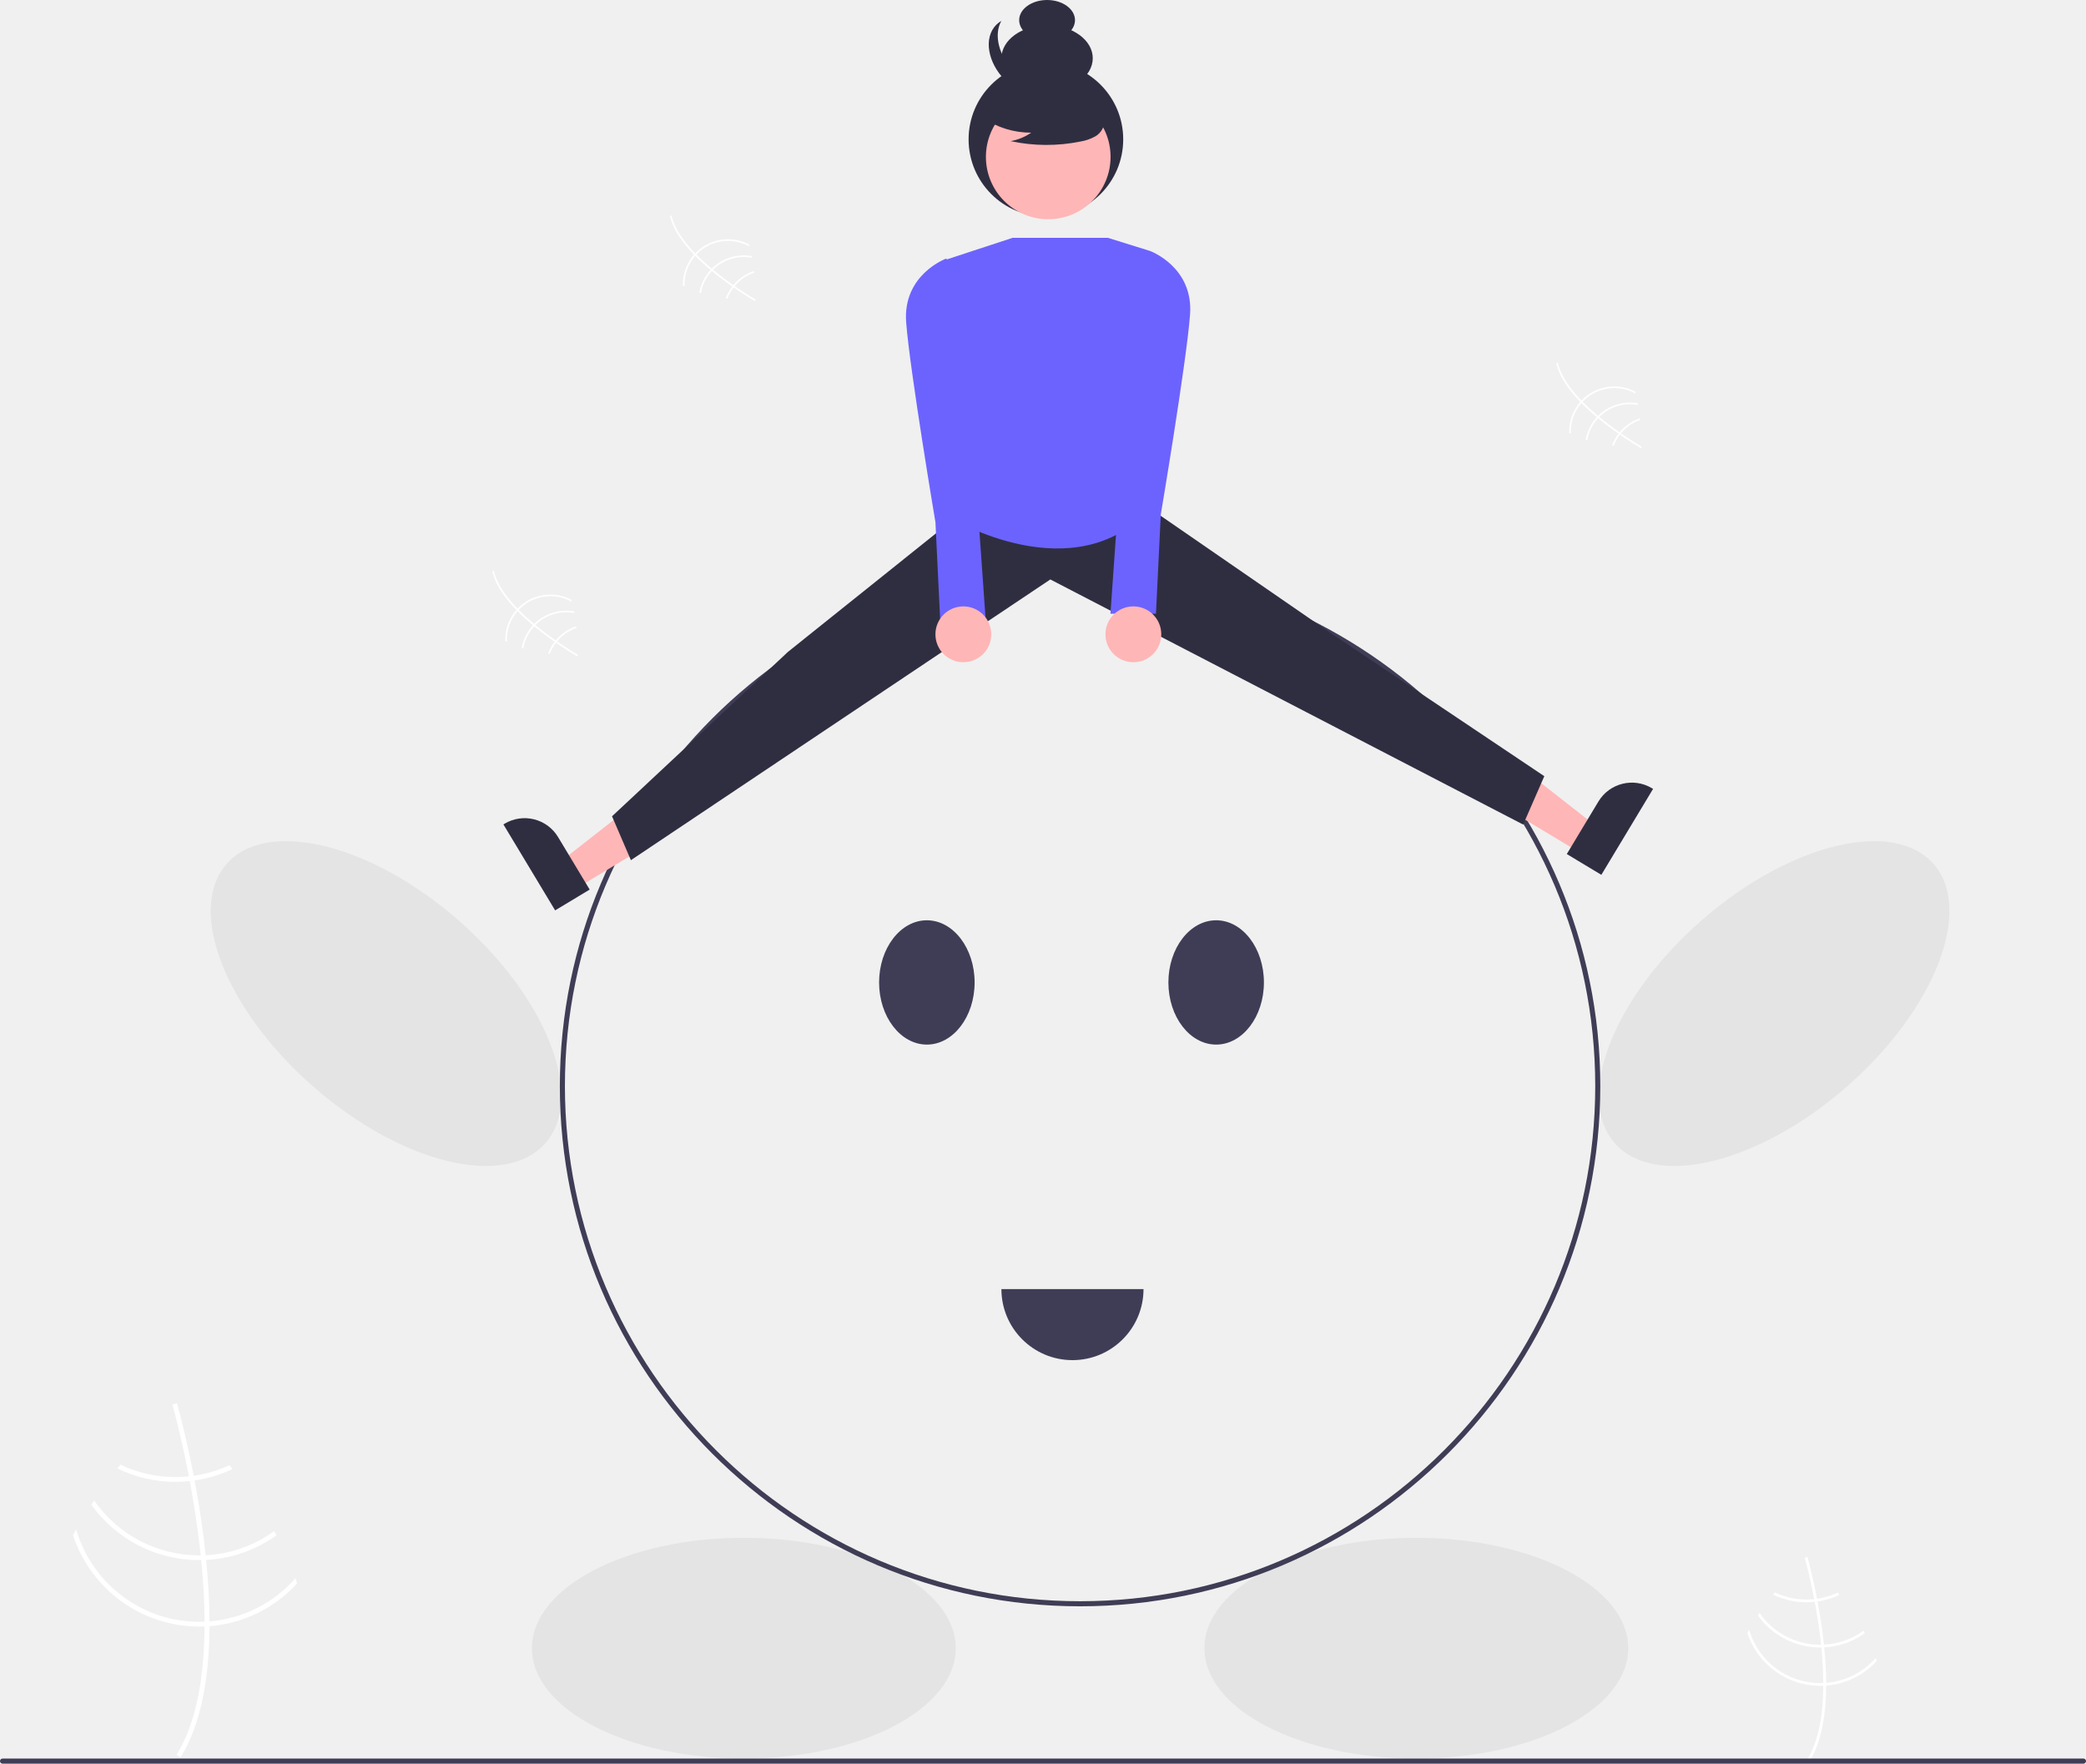
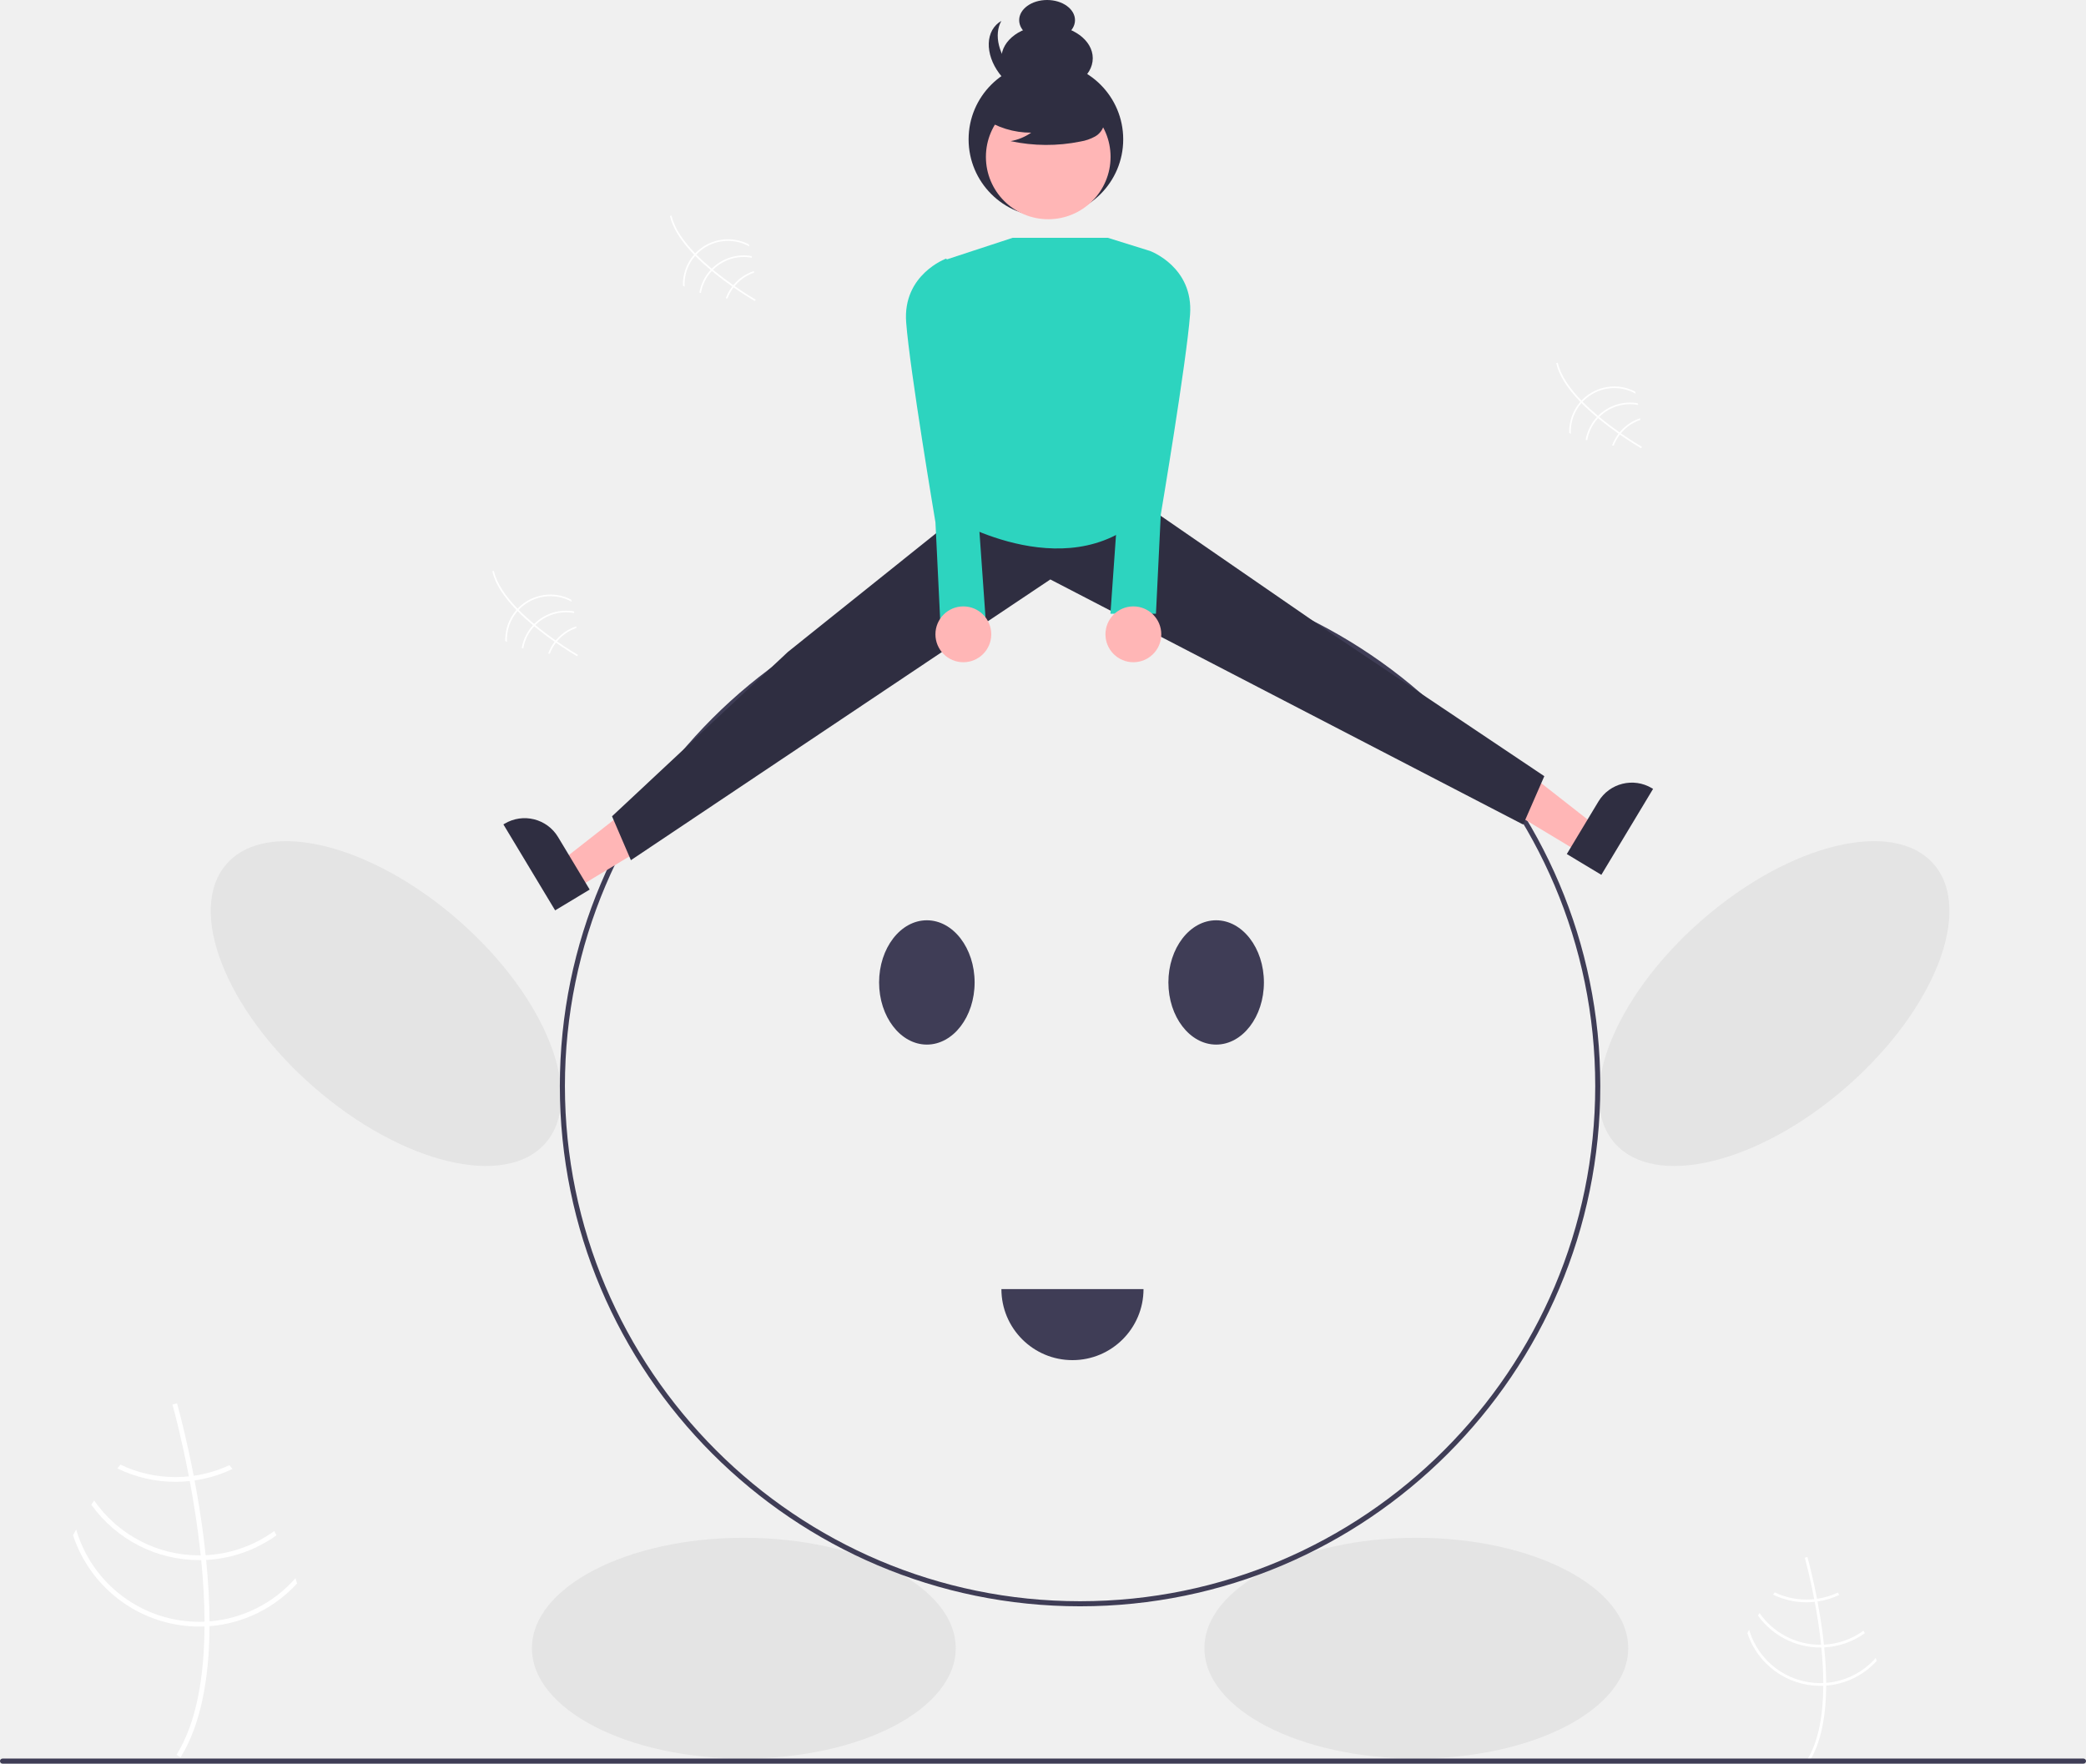
<svg xmlns="http://www.w3.org/2000/svg" data-name="Layer 1" width="822" height="694.944" viewBox="0 0 822 694.944">
  <path d="M925.99,752.226l-13.824,12.727,10.986-18.434c-8.656-15.696-22.812-29.262-22.812-29.262s-29.369,28.138-29.369,50.256,13.149,29.841,29.369,29.841c16.22,0,29.369-7.723,29.369-29.841A38.8,38.8,0,0,0,925.99,752.226Z" transform="translate(-189 -102.5278)" fill="#f0f0f0" />
  <path d="M908.61,765.641v1.09c-.065,12.673-2.202,22.561-6.396,29.523-.059.103-.124.2-.184.302l-.47-.286-.448-.281c4.652-7.518,6.299-18.146,6.358-29.199.005-.356.011-.718.005-1.079-.016-4.679-.302-9.413-.761-14.011-.032-.356-.07-.718-.108-1.079-.637-6.067-1.554-11.863-2.494-16.899-.065-.356-.135-.712-.205-1.063-1.625-8.517-3.282-14.686-3.659-16.051-.043-.167-.07-.259-.076-.281l.513-.146.005-.005.518-.146c.005.022.097.329.248.901.578,2.137,2.078,7.939,3.551,15.593.065.345.135.702.2,1.058.766,4.086,1.517,8.652,2.11,13.445q.227,1.805.405,3.562c.043.362.081.723.113,1.079Q908.583,759.124,908.61,765.641Z" transform="translate(-189 -102.5278)" fill="#fff" />
  <path d="M905.01,732.524c-.362.049-.729.097-1.101.135a29.775,29.775,0,0,1-3.044.157,28.964,28.964,0,0,1-12.522-2.828c-.227.286-.453.572-.685.864a30.036,30.036,0,0,0,13.207,3.044,30.808,30.808,0,0,0,3.249-.173c.367-.038.734-.086,1.096-.14a29.784,29.784,0,0,0,8.609-2.607q-.348-.445-.68-.874A28.865,28.865,0,0,1,905.01,732.524Z" transform="translate(-189 -102.5278)" fill="#fff" />
  <path d="M907.725,750.588q-.559.032-1.117.032c-.113.005-.232.005-.345.005a29.117,29.117,0,0,1-23.899-12.484c-.216.318-.432.637-.642.961a30.198,30.198,0,0,0,24.541,12.603c.151,0,.302,0,.453-.005.378-.005.75-.016,1.123-.032a30.039,30.039,0,0,0,16.003-5.613c-.173-.318-.345-.637-.524-.955A28.917,28.917,0,0,1,907.725,750.588Z" transform="translate(-189 -102.5278)" fill="#fff" />
  <path d="M908.61,765.641c-.378.032-.756.054-1.133.07-.405.016-.81.027-1.214.027a29.196,29.196,0,0,1-27.99-21.006c-.243.437-.486.869-.718,1.306a30.265,30.265,0,0,0,28.708,20.779c.405,0,.81-.005,1.209-.027.383-.011.761-.032,1.139-.059a30.177,30.177,0,0,0,19.916-9.72c-.113-.399-.243-.793-.372-1.193A29.102,29.102,0,0,1,908.61,765.641Z" transform="translate(-189 -102.5278)" fill="#fff" />
  <path d="M810.392,274.115l.58-11.034,2.96,12.267c10.092,3.041,21.622,2.924,21.622,2.924s.779-23.905-8.314-33.204-17.797-7.14-24.617-.472c-6.819,6.669-9.173,15.322-.079,24.621A22.816,22.816,0,0,0,810.392,274.115Z" transform="translate(-189 -102.5278)" fill="#f0f0f0" />
  <path d="M812.183,261.329l-.448-.458c-5.183-5.355-8.35-10.391-9.449-15.042-.017-.068-.03-.135-.047-.203l.315-.073.304-.066c1.135,5.074,4.812,10.219,9.332,14.89.144.152.291.306.442.456,1.931,1.961,3.997,3.833,6.08,5.578.16.136.325.273.489.409,2.762,2.289,5.531,4.349,7.996,6.08.174.123.35.244.523.363,4.185,2.913,7.418,4.825,8.138,5.244.087.053.136.08.147.087l-.156.272,0,.004-.158.274c-.011-.007-.176-.098-.475-.277-1.122-.661-4.138-2.484-7.904-5.096-.169-.119-.345-.24-.519-.363-2.002-1.403-4.195-3.014-6.415-4.785q-.838-.666-1.635-1.331c-.167-.134-.331-.271-.491-.407Q814.874,264.058,812.183,261.329Z" transform="translate(-189 -102.5278)" fill="#fff" />
  <path d="M827.312,273.773c.132-.169.266-.34.407-.509a17.509,17.509,0,0,1,1.215-1.317,17.032,17.032,0,0,1,6.427-3.959c-.022-.213-.045-.427-.067-.645a17.663,17.663,0,0,0-6.804,4.15,18.117,18.117,0,0,0-1.295,1.408c-.139.167-.273.338-.403.509a17.514,17.514,0,0,0-2.548,4.635q.329.044.645.088A16.973,16.973,0,0,1,827.312,273.773Z" transform="translate(-189 -102.5278)" fill="#fff" />
  <path d="M818.744,267.294q.222-.243.456-.473c.045-.049.095-.098.143-.144A17.122,17.122,0,0,1,834.524,262.1c-.04-.223-.08-.445-.125-.668a17.758,17.758,0,0,0-15.499,4.791c-.064.062-.127.124-.188.189-.157.158-.309.315-.459.475a17.664,17.664,0,0,0-4.42,8.939c.204.063.407.126.613.186A17.005,17.005,0,0,1,818.744,267.294Z" transform="translate(-189 -102.5278)" fill="#fff" />
  <path d="M812.183,261.329c.146-.169.295-.333.448-.495.164-.173.329-.344.499-.511a17.169,17.169,0,0,1,20.405-2.676c-.078-.284-.153-.565-.235-.844a17.797,17.797,0,0,0-20.613,3.066c-.17.166-.338.335-.497.508-.157.162-.307.327-.454.493a17.745,17.745,0,0,0-4.377,12.275c.212.121.428.234.647.348A17.113,17.113,0,0,1,812.183,261.329Z" transform="translate(-189 -102.5278)" fill="#fff" />
  <path d="M391.153,356.115l.58-11.034,2.96,12.267c10.092,3.041,21.622,2.924,21.622,2.924s.779-23.905-8.314-33.204-17.797-7.14-24.617-.472c-6.819,6.669-9.173,15.322-.079,24.621A22.816,22.816,0,0,0,391.153,356.115Z" transform="translate(-189 -102.5278)" fill="#f0f0f0" />
  <path d="M392.944,343.329l-.448-.458c-5.183-5.355-8.35-10.391-9.449-15.042-.017-.068-.03-.135-.047-.203l.315-.073.304-.066c1.135,5.074,4.812,10.219,9.332,14.89.144.152.291.306.442.456,1.931,1.961,3.997,3.833,6.08,5.578.16.136.325.273.489.409,2.762,2.289,5.531,4.349,7.996,6.08.174.123.35.244.523.363,4.185,2.913,7.418,4.825,8.138,5.244.087.053.136.08.147.087l-.156.272,0,.004-.158.274c-.011-.007-.176-.098-.475-.277-1.122-.661-4.138-2.484-7.904-5.096-.169-.119-.345-.24-.519-.363-2.002-1.403-4.195-3.014-6.415-4.785q-.838-.666-1.635-1.331c-.167-.134-.331-.271-.491-.407Q395.635,346.058,392.944,343.329Z" transform="translate(-189 -102.5278)" fill="#fff" />
  <path d="M408.073,355.773c.132-.169.266-.34.407-.509a17.509,17.509,0,0,1,1.215-1.317,17.032,17.032,0,0,1,6.427-3.959c-.022-.213-.045-.427-.067-.645a17.663,17.663,0,0,0-6.804,4.15,18.117,18.117,0,0,0-1.295,1.408c-.139.167-.273.338-.403.509a17.514,17.514,0,0,0-2.548,4.635q.329.044.645.088A16.973,16.973,0,0,1,408.073,355.773Z" transform="translate(-189 -102.5278)" fill="#fff" />
  <path d="M399.505,349.294q.222-.243.456-.473c.045-.049.095-.098.143-.144A17.122,17.122,0,0,1,415.285,344.1c-.04-.223-.08-.445-.125-.668a17.758,17.758,0,0,0-15.499,4.791c-.064.062-.127.124-.188.189-.157.158-.309.315-.459.475a17.664,17.664,0,0,0-4.42,8.939c.204.063.407.126.613.186A17.005,17.005,0,0,1,399.505,349.294Z" transform="translate(-189 -102.5278)" fill="#fff" />
  <path d="M392.944,343.329c.146-.169.295-.333.448-.495.164-.173.329-.344.499-.511a17.169,17.169,0,0,1,20.405-2.676c-.078-.284-.153-.565-.235-.844a17.797,17.797,0,0,0-20.613,3.066c-.17.166-.338.335-.497.508-.157.162-.307.327-.454.493a17.745,17.745,0,0,0-4.377,12.275c.212.121.428.234.647.348A17.113,17.113,0,0,1,392.944,343.329Z" transform="translate(-189 -102.5278)" fill="#fff" />
  <path d="M461.153,216.115l.58-11.034,2.96,12.267c10.092,3.041,21.622,2.924,21.622,2.924s.779-23.905-8.314-33.204-17.797-7.14-24.617-.472c-6.819,6.669-9.173,15.322-.079,24.621A22.816,22.816,0,0,0,461.153,216.115Z" transform="translate(-189 -102.5278)" fill="#f0f0f0" />
  <path d="M462.944,203.329l-.448-.458c-5.183-5.355-8.35-10.391-9.449-15.042-.017-.068-.03-.135-.047-.203l.315-.073.304-.066c1.135,5.074,4.812,10.219,9.332,14.89.144.152.291.306.442.456,1.931,1.961,3.997,3.833,6.08,5.578.16.136.325.273.489.409,2.762,2.289,5.531,4.349,7.996,6.08.174.123.35.244.523.363,4.185,2.913,7.418,4.825,8.138,5.244.087.053.136.08.147.087l-.156.272,0,.004-.158.274c-.011-.007-.176-.098-.475-.277-1.122-.661-4.138-2.484-7.904-5.096-.169-.119-.345-.24-.519-.363-2.002-1.403-4.195-3.014-6.415-4.785q-.838-.666-1.635-1.331c-.167-.134-.331-.271-.491-.407Q465.635,206.058,462.944,203.329Z" transform="translate(-189 -102.5278)" fill="#fff" />
  <path d="M478.073,215.773c.132-.169.266-.34.407-.509a17.509,17.509,0,0,1,1.215-1.317,17.032,17.032,0,0,1,6.427-3.959c-.022-.213-.045-.427-.067-.645a17.663,17.663,0,0,0-6.804,4.15,18.117,18.117,0,0,0-1.295,1.408c-.139.167-.273.338-.403.509a17.514,17.514,0,0,0-2.548,4.635q.329.044.645.088A16.973,16.973,0,0,1,478.073,215.773Z" transform="translate(-189 -102.5278)" fill="#fff" />
  <path d="M469.505,209.294q.222-.243.456-.473c.045-.049.095-.098.143-.144a17.122,17.122,0,0,1,15.181-4.577c-.04-.223-.08-.445-.125-.668a17.758,17.758,0,0,0-15.499,4.791c-.064.062-.127.124-.188.189-.157.158-.309.315-.459.475a17.664,17.664,0,0,0-4.42,8.939c.204.063.407.126.613.186A17.005,17.005,0,0,1,469.505,209.294Z" transform="translate(-189 -102.5278)" fill="#fff" />
  <path d="M462.944,203.329c.146-.169.295-.333.448-.495.164-.173.329-.344.499-.511a17.169,17.169,0,0,1,20.405-2.676c-.078-.284-.153-.565-.235-.844a17.797,17.797,0,0,0-20.613,3.066c-.17.166-.338.335-.497.508-.157.162-.307.327-.454.493a17.745,17.745,0,0,0-4.377,12.275c.212.121.428.234.647.348A17.113,17.113,0,0,1,462.944,203.329Z" transform="translate(-189 -102.5278)" fill="#fff" />
  <path d="M301.674,718.176l-23.948,22.047,19.032-31.935C281.763,681.097,257.24,657.597,257.24,657.597S206.362,706.342,206.362,744.658s22.779,51.695,50.878,51.695c28.099,0,50.877-13.379,50.877-51.695C308.117,736.13,305.593,727.085,301.674,718.176Z" transform="translate(-189 -102.5278)" fill="#f0f0f0" />
  <path d="M271.567,741.417v1.889c-.112,21.954-3.815,39.083-11.08,51.144-.103.178-.215.346-.318.524l-.813-.496-.776-.486c8.06-13.024,10.911-31.434,11.014-50.583.009-.617.019-1.244.009-1.87-.028-8.106-.524-16.306-1.318-24.272-.056-.617-.122-1.244-.187-1.87-1.103-10.509-2.693-20.551-4.32-29.275-.112-.617-.234-1.234-.355-1.842-2.814-14.754-5.685-25.441-6.339-27.807-.075-.29-.122-.449-.131-.486l.888-.252.009-.009.898-.252c.009.037.168.57.43,1.561,1,3.703,3.6,13.754,6.152,27.012.112.598.234,1.216.346,1.833,1.328,7.078,2.627,14.988,3.656,23.291q.393,3.128.701,6.171c.075.626.14,1.253.196,1.87Q271.52,730.127,271.567,741.417Z" transform="translate(-189 -102.5278)" fill="#fff" />
  <path d="M265.33,684.046c-.626.084-1.262.168-1.907.234a51.581,51.581,0,0,1-5.273.271,50.175,50.175,0,0,1-21.692-4.899c-.393.496-.785.991-1.187,1.496a52.033,52.033,0,0,0,22.879,5.273,53.371,53.371,0,0,0,5.629-.299c.636-.065,1.272-.15,1.898-.243a51.595,51.595,0,0,0,14.913-4.516q-.603-.771-1.178-1.515A50.003,50.003,0,0,1,265.33,684.046Z" transform="translate(-189 -102.5278)" fill="#fff" />
  <path d="M270.033,715.34q-.968.056-1.935.056c-.196.009-.402.009-.598.009a50.441,50.441,0,0,1-41.402-21.626c-.374.552-.748,1.103-1.113,1.664a52.314,52.314,0,0,0,42.514,21.832c.262,0,.524,0,.785-.009.654-.009,1.3-.028,1.945-.056a52.038,52.038,0,0,0,27.723-9.724c-.299-.552-.598-1.103-.907-1.655A50.095,50.095,0,0,1,270.033,715.34Z" transform="translate(-189 -102.5278)" fill="#fff" />
  <path d="M271.567,741.417c-.654.056-1.309.093-1.963.122-.701.028-1.402.047-2.104.047a50.578,50.578,0,0,1-48.489-36.39c-.421.757-.842,1.505-1.244,2.263a52.43,52.43,0,0,0,49.732,35.997c.701,0,1.402-.009,2.094-.047.664-.019,1.318-.056,1.973-.103A52.276,52.276,0,0,0,306.068,726.466c-.196-.692-.421-1.374-.645-2.066A50.415,50.415,0,0,1,271.567,741.417Z" transform="translate(-189 -102.5278)" fill="#fff" />
  <ellipse cx="888.11" cy="497.972" rx="83.5" ry="43.5" transform="translate(-297.1753 605.519) rotate(-41.18662)" fill="#e4e4e4" />
  <ellipse cx="341.11" cy="497.972" rx="43.5" ry="83.5" transform="translate(-447.2738 324.2317) rotate(-48.81338)" fill="#e4e4e4" />
  <ellipse cx="293.11" cy="649.444" rx="83.5" ry="43.5" fill="#e4e4e4" />
  <ellipse cx="558.11" cy="649.444" rx="83.5" ry="43.5" fill="#e4e4e4" />
  <path d="M614.61,735.472c-113.037,0-205-91.962-205-205s91.963-205,205-205,205,91.962,205,205S727.648,735.472,614.61,735.472Zm0-408c-111.935,0-203,91.065-203,203s91.065,203,203,203,203-91.065,203-203S726.545,327.472,614.61,327.472Z" transform="translate(-189 -102.5278)" fill="#3f3d56" />
  <path d="M564.637,667.013A180.457,180.457,0,0,1,446.457,460.69,180.427,180.427,0,1,0,784.736,577.058,180.457,180.457,0,0,1,564.637,667.013Z" transform="translate(-189 -102.5278)" fill="#f0f0f0" />
  <path d="M554.232,514.135c-10.377,0-18.82-10.986-18.82-24.49s8.443-24.49,18.82-24.49,18.82,10.986,18.82,24.49S564.61,514.135,554.232,514.135Z" transform="translate(-189 -102.5278)" fill="#3f3d56" />
  <path d="M668.232,514.135c-10.377,0-18.82-10.986-18.82-24.49s8.443-24.49,18.82-24.49,18.82,10.986,18.82,24.49S678.61,514.135,668.232,514.135Z" transform="translate(-189 -102.5278)" fill="#3f3d56" />
  <ellipse cx="412.61" cy="22.944" rx="18" ry="13" fill="#2f2e41" />
  <ellipse cx="412.61" cy="7.944" rx="11" ry="7.944" fill="#2f2e41" />
  <path d="M588.666,130.667c-6.192-6.192-8.151-14.54-5.063-19.912a9.579,9.579,0,0,0-2.008,1.527c-5.077,5.077-3.494,14.891,3.536,21.92,7.03,7.03,16.843,8.612,21.92,3.536a9.578,9.578,0,0,0,1.527-2.008C603.205,138.818,594.857,136.858,588.666,130.667Z" transform="translate(-189 -102.5278)" fill="#2f2e41" />
  <polygon points="227.324 349.912 221.002 339.408 258.508 310.023 267.839 325.525 227.324 349.912" fill="#ffb6b6" />
  <path d="M407.755,461.247l-20.386-33.869.428-.258a15.387,15.387,0,0,1,21.118,5.247l.001.001,12.451,20.686Z" transform="translate(-189 -102.5278)" fill="#2f2e41" />
  <polygon points="622.45 335.912 628.772 325.408 591.266 296.023 581.935 311.525 622.45 335.912" fill="#ffb6b6" />
  <path d="M806.407,439.055l12.451-20.686.001-.001a15.387,15.387,0,0,1,21.117-5.247l.428.258-20.386,33.869Z" transform="translate(-189 -102.5278)" fill="#2f2e41" />
  <polygon points="377.331 195.734 374.943 205.27 310.513 256.849 241.173 321.65 248.61 338.944 413.887 228.325 600.218 324.911 608.543 305.846 523.513 248.849 453.194 200.357 377.331 195.734" fill="#2f2e41" />
-   <path d="M588.026,196.236l-27.848,9.137,3.765,101.441s48.432,29.079,78.251-3.929V201.422L625.564,196.236Z" transform="translate(-189 -102.5278)" fill="#6c63ff" />
-   <path d="M636.013,208.396l6.181-6.974s17.185,6.277,15.752,25.116-11.533,78.756-11.533,78.756l-1.9,39.083h-17.94l7.15-101.073Z" transform="translate(-189 -102.5278)" fill="#6c63ff" />
-   <path d="M568.013,211.396l-6.181-6.974s-17.185,6.277-15.752,25.116,11.533,78.756,11.533,78.756l1.9,39.083h17.94l-7.15-101.073Z" transform="translate(-189 -102.5278)" fill="#6c63ff" />
+   <path d="M588.026,196.236l-27.848,9.137,3.765,101.441s48.432,29.079,78.251-3.929V201.422L625.564,196.236Z" transform="translate(-189 -102.5278)" fill="#2dd4bf" />
+   <path d="M636.013,208.396l6.181-6.974s17.185,6.277,15.752,25.116-11.533,78.756-11.533,78.756l-1.9,39.083h-17.94l7.15-101.073Z" transform="translate(-189 -102.5278)" fill="#2dd4bf" />
+   <path d="M568.013,211.396l-6.181-6.974s-17.185,6.277-15.752,25.116,11.533,78.756,11.533,78.756l1.9,39.083h17.94l-7.15-101.073Z" transform="translate(-189 -102.5278)" fill="#2dd4bf" />
  <circle cx="379.61" cy="249.944" r="11" fill="#ffb6b6" />
  <circle cx="446.61" cy="249.944" r="11" fill="#ffb6b6" />
  <circle cx="412.146" cy="54.915" r="30.464" fill="#2f2e41" />
  <circle cx="413.064" cy="61.823" r="24.561" fill="#ffb6b6" />
  <path d="M576.256,148.902a33.405,33.405,0,0,0,19.091,5.9,20.471,20.471,0,0,1-8.114,3.338,67.359,67.359,0,0,0,27.514.155,17.807,17.807,0,0,0,5.76-1.978,7.289,7.289,0,0,0,3.555-4.755c.604-3.449-2.083-6.582-4.876-8.693a35.967,35.967,0,0,0-30.224-6.04c-3.376.873-6.759,2.347-8.951,5.059s-2.843,6.891-.753,9.684Z" transform="translate(-189 -102.5278)" fill="#2f2e41" />
  <path d="M1010,797.472H190a1,1,0,0,1,0-2h820a1,1,0,0,1,0,2Z" transform="translate(-189 -102.5278)" fill="#3f3d56" />
  <path d="M583.61,610.472a28,28,0,1,0,56,0Z" transform="translate(-189 -102.5278)" fill="#3f3d56" />
  <circle cx="525.732" cy="448.944" r="24" fill="#f0f0f0" />
  <circle cx="318.732" cy="448.944" r="24" fill="#f0f0f0" />
</svg>
